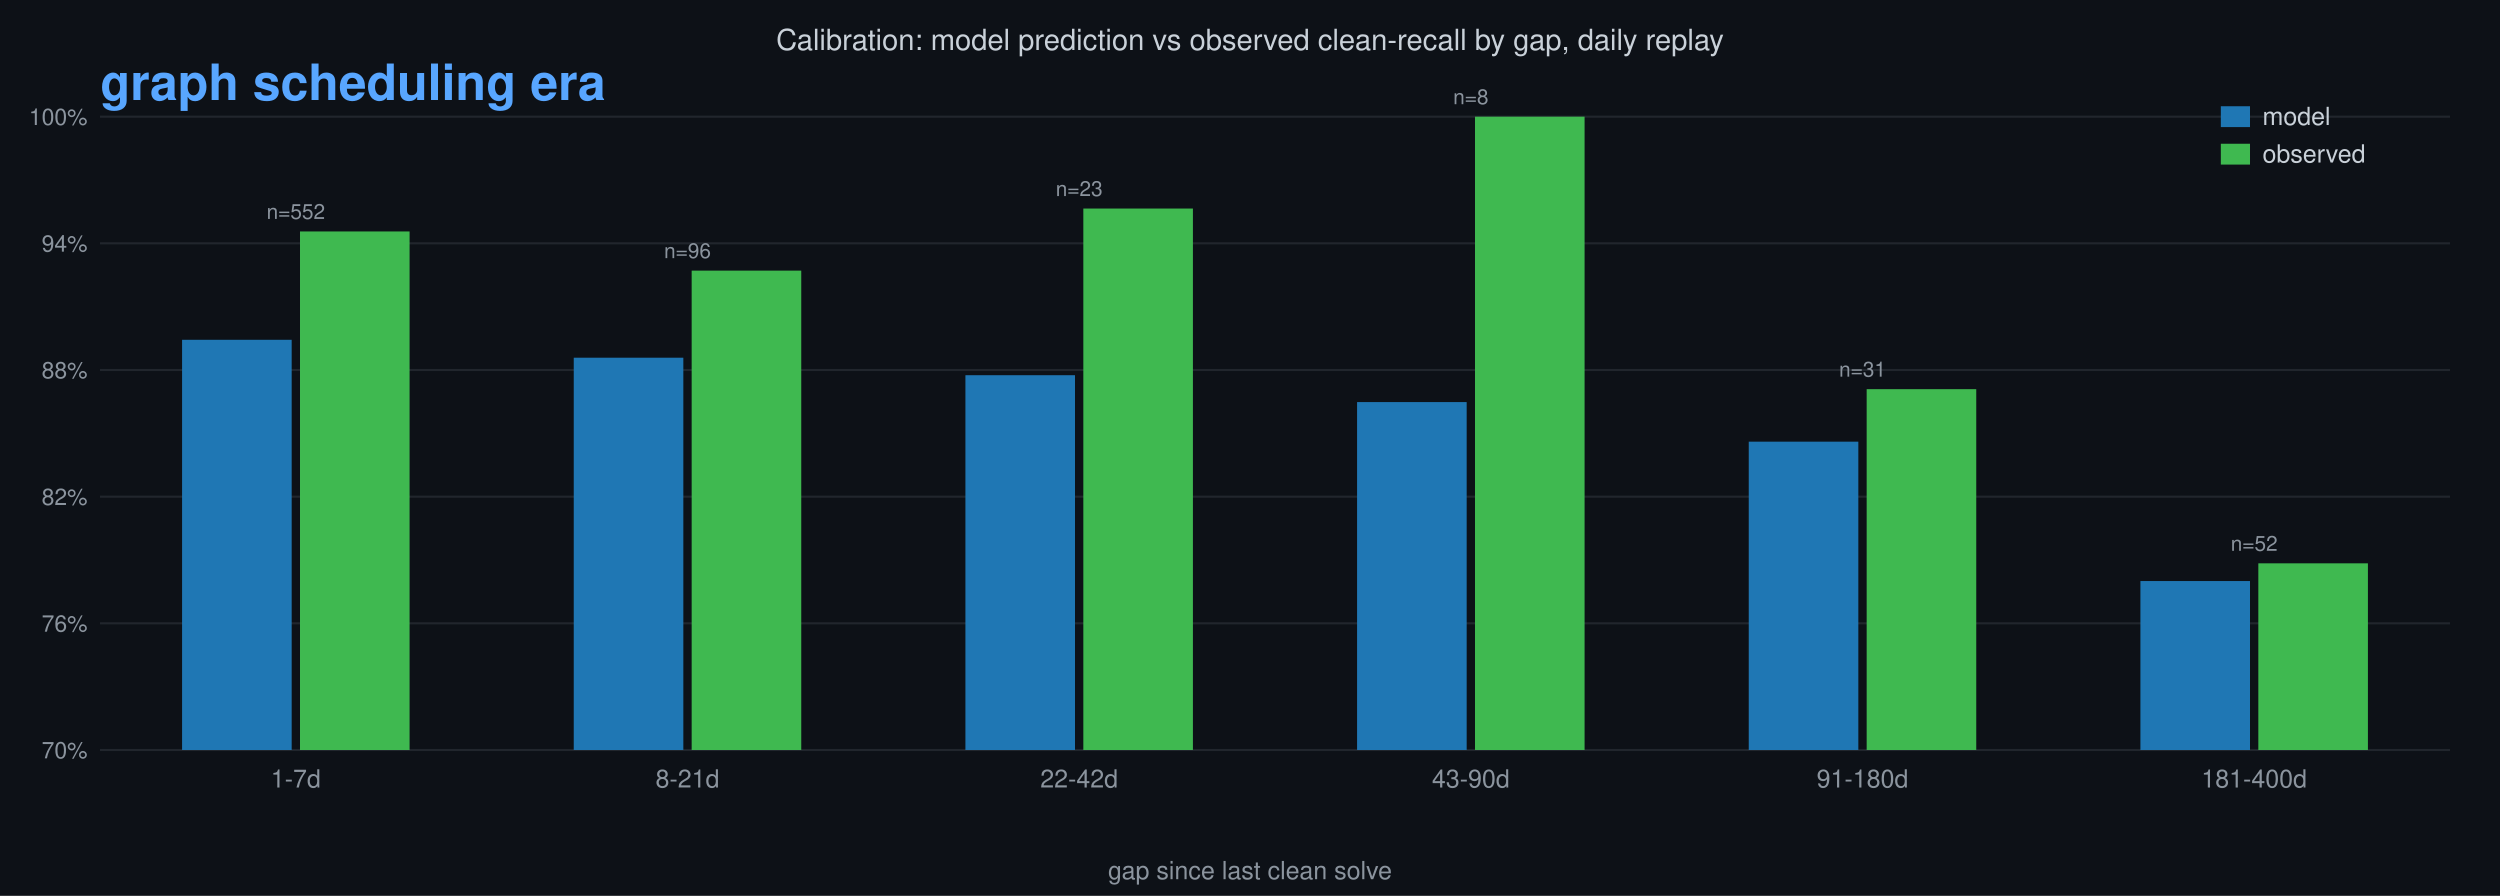
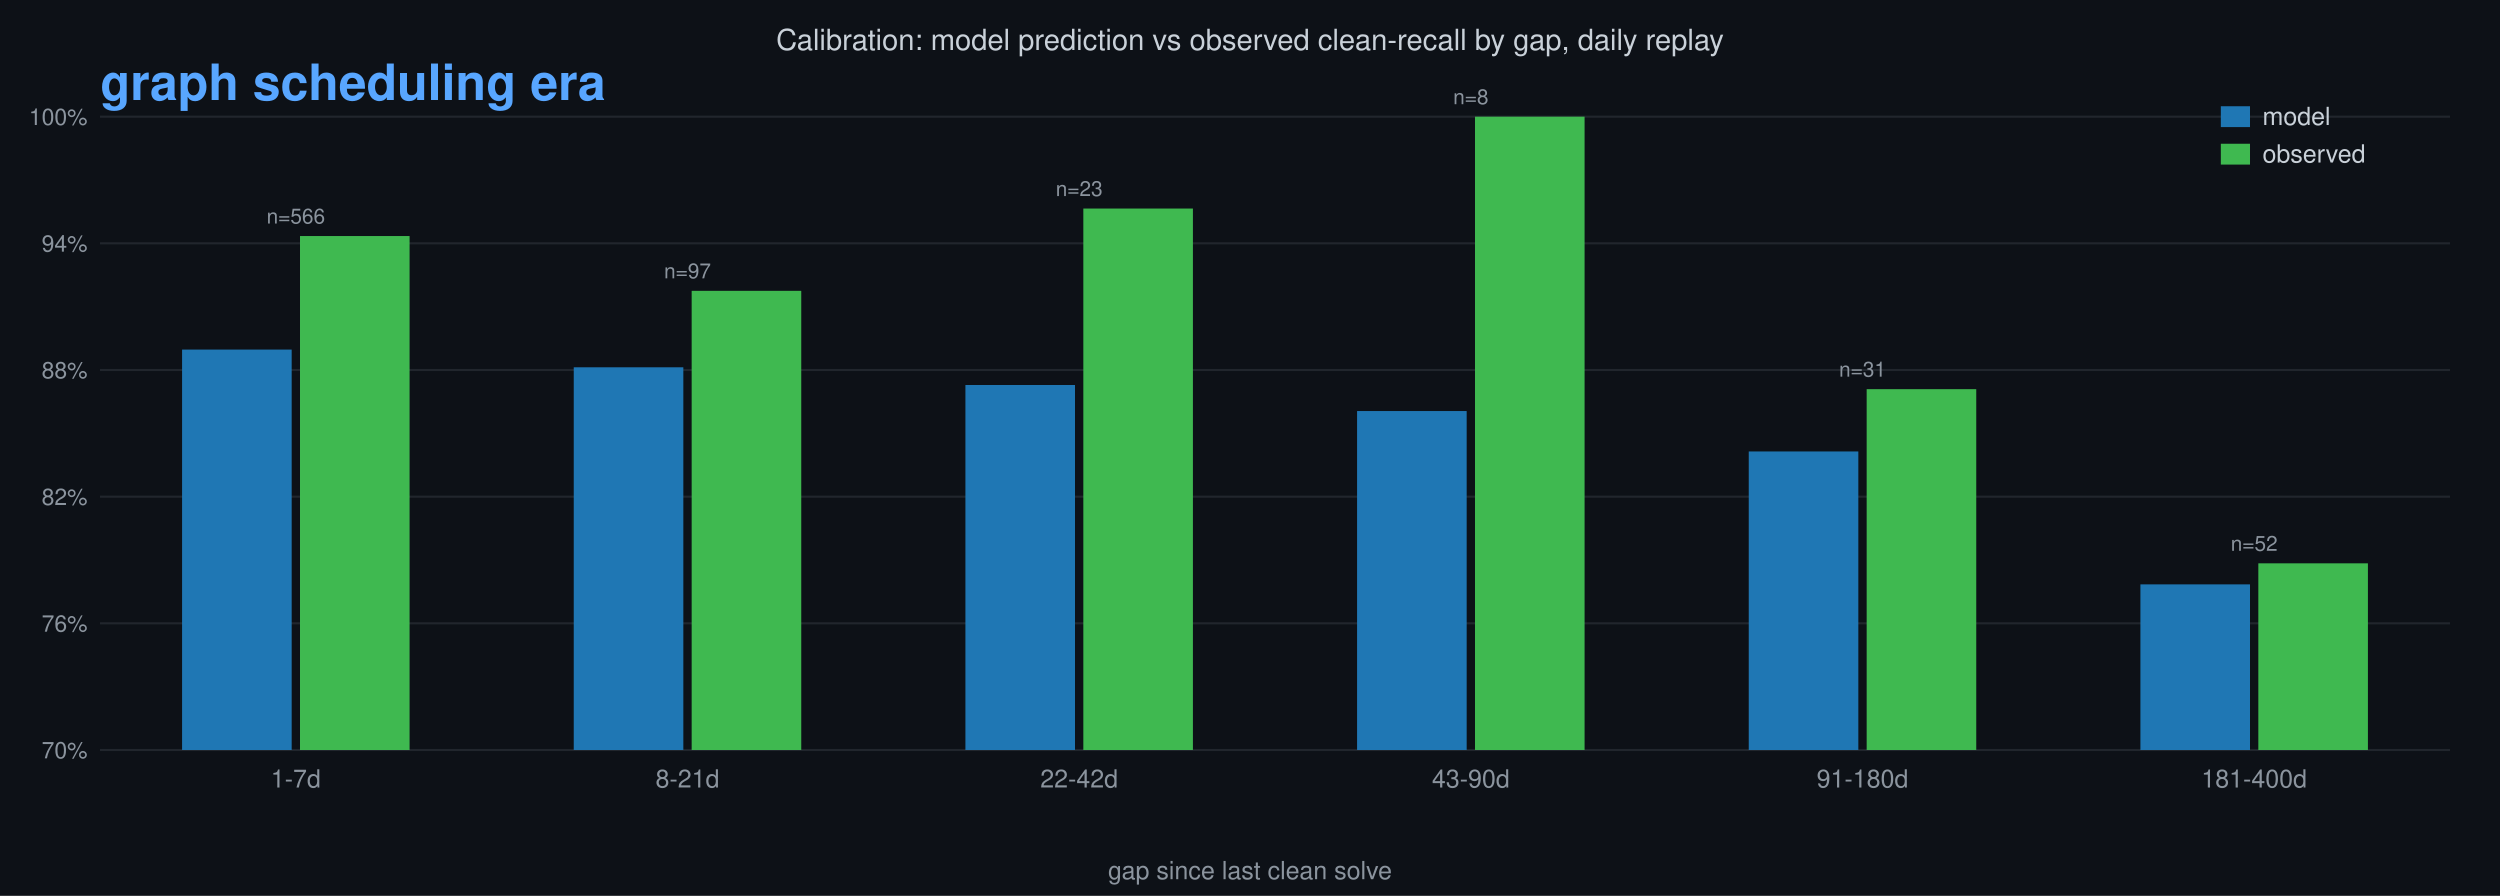
<svg xmlns="http://www.w3.org/2000/svg" viewBox="0 0 1200 430" font-family="Helvetica,sans-serif">
  <rect width="1200" height="430" fill="#0d1117" />
  <text x="600" y="24" text-anchor="middle" font-size="14" fill="#c9d1d9">Calibration: model prediction vs observed clean-recall by gap, daily replay</text>
-   <text x="48" y="48" text-anchor="start" font-size="24" font-weight="bold" fill="#8b949e" opacity="0">pre graph scheduling era<animate attributeName="opacity" calcMode="discrete" values="1;0" keyTimes="0;0.723" dur="10.0s" repeatCount="indefinite" />
+   <text x="48" y="48" text-anchor="start" font-size="24" font-weight="bold" fill="#8b949e" opacity="0">pre graph scheduling era<animate attributeName="opacity" calcMode="discrete" values="1;0" keyTimes="0;0.717" dur="10.0s" repeatCount="indefinite" />
  </text>
-   <text x="48" y="48" text-anchor="start" font-size="24" font-weight="bold" fill="#58a6ff" opacity="1">graph scheduling era<animate attributeName="opacity" calcMode="discrete" values="0;1" keyTimes="0;0.723" dur="10.0s" repeatCount="indefinite" />
+   <text x="48" y="48" text-anchor="start" font-size="24" font-weight="bold" fill="#58a6ff" opacity="1">graph scheduling era<animate attributeName="opacity" calcMode="discrete" values="0;1" keyTimes="0;0.717" dur="10.0s" repeatCount="indefinite" />
  </text>
  <line x1="48" y1="360.0" x2="1176" y2="360.0" stroke="#21262d" stroke-width="1" />
  <text x="42" y="364.0" text-anchor="end" font-size="11" fill="#8b949e">70%</text>
  <line x1="48" y1="299.2" x2="1176" y2="299.2" stroke="#21262d" stroke-width="1" />
  <text x="42" y="303.2" text-anchor="end" font-size="11" fill="#8b949e">76%</text>
  <line x1="48" y1="238.4" x2="1176" y2="238.4" stroke="#21262d" stroke-width="1" />
  <text x="42" y="242.4" text-anchor="end" font-size="11" fill="#8b949e">82%</text>
  <line x1="48" y1="177.6" x2="1176" y2="177.6" stroke="#21262d" stroke-width="1" />
  <text x="42" y="181.6" text-anchor="end" font-size="11" fill="#8b949e">88%</text>
  <line x1="48" y1="116.8" x2="1176" y2="116.8" stroke="#21262d" stroke-width="1" />
  <text x="42" y="120.8" text-anchor="end" font-size="11" fill="#8b949e">94%</text>
  <line x1="48" y1="56.0" x2="1176" y2="56.0" stroke="#21262d" stroke-width="1" />
  <text x="42" y="60.0" text-anchor="end" font-size="11" fill="#8b949e">100%</text>
-   <rect x="87.4" y="163.1" width="52.6" height="196.9" fill="#1f77b4">
-     <animate attributeName="y" calcMode="discrete" values="360.0;162.8;163.4;163.1;163.3;163.4;163.8;163.7;163.8;163.7;163.6;163.5;163.4;163.3;163.4;163.3;163.4;163.3;163.2;163.1" keyTimes="0;0.005;0.009;0.021;0.032;0.036;0.059;0.066;0.077;0.081;0.11;0.166;0.233;0.36;0.405;0.414;0.424;0.436;0.518;0.732" dur="10.0s" repeatCount="indefinite" />
-     <animate attributeName="height" calcMode="discrete" values="0.0;197.2;196.6;196.9;196.7;196.6;196.2;196.3;196.2;196.3;196.4;196.5;196.6;196.7;196.6;196.7;196.6;196.7;196.8;196.9" keyTimes="0;0.005;0.009;0.021;0.032;0.036;0.059;0.066;0.077;0.081;0.11;0.166;0.233;0.36;0.405;0.414;0.424;0.436;0.518;0.732" dur="10.0s" repeatCount="indefinite" />
+   <rect x="87.4" y="167.8" width="52.6" height="192.2" fill="#1f77b4">
+     <animate attributeName="y" calcMode="discrete" values="360.0;167.5;168.0;167.7;167.9;168.0;168.1;168.5;168.4;168.3;168.4;168.3;168.2;168.1;168.0;168.1;168.0;167.9;167.8" keyTimes="0;0.005;0.008;0.021;0.032;0.035;0.043;0.058;0.065;0.069;0.077;0.099;0.15;0.192;0.296;0.325;0.336;0.486;0.587" dur="10.0s" repeatCount="indefinite" />
+     <animate attributeName="height" calcMode="discrete" values="0.0;192.5;192.0;192.3;192.1;192.0;191.9;191.5;191.6;191.7;191.6;191.7;191.8;191.9;192.0;191.9;192.0;192.1;192.2" keyTimes="0;0.005;0.008;0.021;0.032;0.035;0.043;0.058;0.065;0.069;0.077;0.099;0.15;0.192;0.296;0.325;0.336;0.486;0.587" dur="10.0s" repeatCount="indefinite" />
  </rect>
-   <rect x="144.0" y="111.1" width="52.6" height="248.9" fill="#3fb950">
-     <animate attributeName="y" calcMode="discrete" values="360.0;56.0;69.7;67.8;67.0;66.4;66.0;65.0;64.1;63.7;63.2;76.4;75.9;81.3;80.0;78.8;78.1;77.6;77.0;75.9;75.1;87.5;85.9;84.7;83.9;82.8;81.8;81.4;80.9;83.4;82.9;82.6;82.1;84.9;84.1;83.6;82.7;82.4;81.8;84.1;83.5;83.0;82.7;82.6;82.5;82.4;82.3;82.1;82.0;81.9;81.7;81.6;86.4;86.0;85.8;85.5;85.2;87.4;91.7;95.9;95.4;95.3;99.6;101.3;100.4;101.9;100.9;102.4;102.2;101.5;108.1;107.2;106.6;107.8;109.0;111.6;111.1" keyTimes="0;0.005;0.11;0.138;0.151;0.166;0.181;0.194;0.233;0.251;0.266;0.29;0.298;0.312;0.327;0.339;0.351;0.36;0.369;0.377;0.386;0.395;0.405;0.414;0.424;0.436;0.448;0.458;0.468;0.477;0.49;0.498;0.507;0.518;0.527;0.545;0.559;0.568;0.576;0.582;0.592;0.6;0.608;0.651;0.655;0.673;0.678;0.707;0.732;0.737;0.751;0.758;0.765;0.774;0.781;0.787;0.795;0.804;0.809;0.817;0.822;0.826;0.828;0.836;0.842;0.845;0.855;0.864;0.873;0.879;0.882;0.891;0.897;0.901;0.912;0.918;0.92" dur="10.0s" repeatCount="indefinite" />
-     <animate attributeName="height" calcMode="discrete" values="0.0;304.0;290.3;292.2;293.0;293.6;294.0;295.0;295.9;296.3;296.8;283.6;284.1;278.7;280.0;281.2;281.9;282.4;283.0;284.1;284.9;272.5;274.1;275.3;276.1;277.2;278.2;278.6;279.1;276.6;277.1;277.4;277.9;275.1;275.9;276.4;277.3;277.6;278.2;275.9;276.5;277.0;277.3;277.4;277.5;277.6;277.7;277.9;278.0;278.1;278.3;278.4;273.6;274.0;274.2;274.5;274.8;272.6;268.3;264.1;264.6;264.7;260.4;258.7;259.6;258.1;259.1;257.6;257.8;258.5;251.9;252.8;253.4;252.2;251.0;248.4;248.9" keyTimes="0;0.005;0.11;0.138;0.151;0.166;0.181;0.194;0.233;0.251;0.266;0.29;0.298;0.312;0.327;0.339;0.351;0.36;0.369;0.377;0.386;0.395;0.405;0.414;0.424;0.436;0.448;0.458;0.468;0.477;0.49;0.498;0.507;0.518;0.527;0.545;0.559;0.568;0.576;0.582;0.592;0.6;0.608;0.651;0.655;0.673;0.678;0.707;0.732;0.737;0.751;0.758;0.765;0.774;0.781;0.787;0.795;0.804;0.809;0.817;0.822;0.826;0.828;0.836;0.842;0.845;0.855;0.864;0.873;0.879;0.882;0.891;0.897;0.901;0.912;0.918;0.92" dur="10.0s" repeatCount="indefinite" />
+   <rect x="144.0" y="113.3" width="52.6" height="246.7" fill="#3fb950">
+     <animate attributeName="y" calcMode="discrete" values="360.0;56.0;69.7;67.8;67.0;66.4;66.0;65.0;64.1;63.7;63.2;76.4;75.9;81.3;80.0;78.8;78.1;77.6;77.0;75.9;75.1;87.5;85.9;84.7;83.9;82.8;81.8;81.4;80.9;83.4;82.9;82.6;82.1;84.9;84.1;83.6;82.7;82.4;81.8;84.1;83.5;83.0;82.7;82.6;82.5;82.4;82.3;82.1;82.0;81.9;81.7;81.6;86.4;86.0;85.8;85.5;85.2;87.4;91.7;95.9;95.4;95.3;99.6;101.3;100.4;101.9;100.9;102.4;102.2;101.5;108.1;107.2;106.6;107.8;109.0;111.6;113.3" keyTimes="0;0.005;0.109;0.137;0.15;0.164;0.18;0.192;0.231;0.249;0.264;0.288;0.296;0.309;0.325;0.336;0.348;0.357;0.366;0.374;0.383;0.392;0.402;0.411;0.421;0.432;0.444;0.454;0.465;0.473;0.486;0.493;0.502;0.514;0.523;0.54;0.555;0.564;0.572;0.577;0.587;0.595;0.603;0.646;0.649;0.668;0.672;0.701;0.726;0.73;0.745;0.752;0.759;0.768;0.774;0.78;0.788;0.797;0.803;0.81;0.815;0.819;0.821;0.829;0.835;0.838;0.848;0.857;0.866;0.872;0.874;0.883;0.89;0.894;0.905;0.911;0.912" dur="10.0s" repeatCount="indefinite" />
+     <animate attributeName="height" calcMode="discrete" values="0.0;304.0;290.3;292.2;293.0;293.6;294.0;295.0;295.9;296.3;296.8;283.6;284.1;278.7;280.0;281.2;281.9;282.4;283.0;284.1;284.9;272.5;274.1;275.3;276.1;277.2;278.2;278.6;279.1;276.6;277.1;277.4;277.9;275.1;275.9;276.4;277.3;277.6;278.2;275.9;276.5;277.0;277.3;277.4;277.5;277.6;277.7;277.9;278.0;278.1;278.3;278.4;273.6;274.0;274.2;274.5;274.8;272.6;268.3;264.1;264.6;264.7;260.4;258.7;259.6;258.1;259.1;257.6;257.8;258.5;251.9;252.8;253.4;252.2;251.0;248.4;246.7" keyTimes="0;0.005;0.109;0.137;0.15;0.164;0.18;0.192;0.231;0.249;0.264;0.288;0.296;0.309;0.325;0.336;0.348;0.357;0.366;0.374;0.383;0.392;0.402;0.411;0.421;0.432;0.444;0.454;0.465;0.473;0.486;0.493;0.502;0.514;0.523;0.54;0.555;0.564;0.572;0.577;0.587;0.595;0.603;0.646;0.649;0.668;0.672;0.701;0.726;0.73;0.745;0.752;0.759;0.768;0.774;0.78;0.788;0.797;0.803;0.81;0.815;0.819;0.821;0.829;0.835;0.838;0.848;0.857;0.866;0.872;0.874;0.883;0.89;0.894;0.905;0.911;0.912" dur="10.0s" repeatCount="indefinite" />
  </rect>
  <text x="142.0" y="378" text-anchor="middle" font-size="12" fill="#8b949e">1-7d</text>
-   <text x="142.0" y="105.1" text-anchor="middle" font-size="10" fill="#8b949e" opacity="1">n=552<animate attributeName="opacity" calcMode="discrete" values="0;1" keyTimes="0;0.92" dur="10.0s" repeatCount="indefinite" />
+   <text x="142.0" y="107.3" text-anchor="middle" font-size="10" fill="#8b949e" opacity="1">n=566<animate attributeName="opacity" calcMode="discrete" values="0;1" keyTimes="0;0.912" dur="10.0s" repeatCount="indefinite" />
  </text>
-   <rect x="275.4" y="171.7" width="52.6" height="188.3" fill="#1f77b4">
-     <animate attributeName="y" calcMode="discrete" values="360.0;168.6;171.1;169.9;171.1;171.8;172.7;172.6;174.1;174.6;175.0;174.5;174.9;175.6;174.9;174.5;174.4;174.1;173.8;173.4;173.8;173.6;173.5;173.4;173.3;173.2;173.0;172.6;172.4;172.2;172.0;171.9;171.7;171.6;171.3;171.4;171.5;171.6;171.8;171.7" keyTimes="0;0.054;0.066;0.069;0.081;0.1;0.11;0.138;0.166;0.194;0.251;0.266;0.298;0.312;0.327;0.339;0.351;0.36;0.369;0.377;0.386;0.405;0.414;0.424;0.436;0.477;0.498;0.545;0.582;0.6;0.612;0.795;0.809;0.828;0.845;0.855;0.864;0.882;0.912;0.918" dur="10.0s" repeatCount="indefinite" />
-     <animate attributeName="height" calcMode="discrete" values="0.0;191.4;188.9;190.1;188.9;188.2;187.3;187.4;185.9;185.4;185.0;185.5;185.1;184.4;185.1;185.5;185.6;185.9;186.2;186.6;186.2;186.4;186.5;186.6;186.7;186.8;187.0;187.4;187.6;187.8;188.0;188.1;188.3;188.4;188.7;188.6;188.5;188.4;188.2;188.3" keyTimes="0;0.054;0.066;0.069;0.081;0.1;0.11;0.138;0.166;0.194;0.251;0.266;0.298;0.312;0.327;0.339;0.351;0.36;0.369;0.377;0.386;0.405;0.414;0.424;0.436;0.477;0.498;0.545;0.582;0.6;0.612;0.795;0.809;0.828;0.845;0.855;0.864;0.882;0.912;0.918" dur="10.0s" repeatCount="indefinite" />
+   <rect x="275.4" y="176.3" width="52.6" height="183.7" fill="#1f77b4">
+     <animate attributeName="y" calcMode="discrete" values="360.0;173.2;175.7;174.5;175.7;176.3;177.2;177.1;178.5;179.1;179.4;178.9;179.0;179.3;180.0;179.3;179.0;178.8;178.5;178.2;177.9;178.3;178.1;178.0;177.9;177.8;177.7;177.6;177.1;176.9;176.8;176.6;176.4;176.3;176.2;176.1;176.0;176.1;176.2;176.3;176.2;176.3;176.5;176.4;176.3" keyTimes="0;0.054;0.065;0.069;0.08;0.099;0.109;0.137;0.164;0.192;0.249;0.264;0.274;0.296;0.309;0.325;0.336;0.348;0.357;0.366;0.374;0.383;0.402;0.411;0.421;0.432;0.473;0.493;0.54;0.577;0.595;0.607;0.788;0.803;0.821;0.829;0.838;0.848;0.874;0.883;0.89;0.894;0.905;0.911;0.912" dur="10.0s" repeatCount="indefinite" />
+     <animate attributeName="height" calcMode="discrete" values="0.0;186.8;184.3;185.5;184.3;183.7;182.8;182.9;181.5;180.9;180.6;181.1;181.0;180.7;180.0;180.7;181.0;181.2;181.5;181.8;182.1;181.7;181.9;182.0;182.1;182.2;182.3;182.4;182.9;183.1;183.2;183.4;183.6;183.7;183.8;183.9;184.0;183.9;183.8;183.7;183.8;183.7;183.5;183.6;183.7" keyTimes="0;0.054;0.065;0.069;0.08;0.099;0.109;0.137;0.164;0.192;0.249;0.264;0.274;0.296;0.309;0.325;0.336;0.348;0.357;0.366;0.374;0.383;0.402;0.411;0.421;0.432;0.473;0.493;0.54;0.577;0.595;0.607;0.788;0.803;0.821;0.829;0.838;0.848;0.874;0.883;0.89;0.894;0.905;0.911;0.912" dur="10.0s" repeatCount="indefinite" />
  </rect>
-   <rect x="332.0" y="129.9" width="52.6" height="230.1" fill="#3fb950">
-     <animate attributeName="y" calcMode="discrete" values="360.0;56.0;109.3;102.1;96.5;95.0;93.5;92.2;90.9;88.7;83.4;82.7;81.3;104.3;123.6;122.1;120.7;119.3;114.5;112.3;111.3;109.3;108.4;107.5;105.0;103.5;118.4;127.4;151.9;149.3;145.8;144.7;143.6;140.4;134.8;129.9" keyTimes="0;0.054;0.298;0.312;0.327;0.339;0.351;0.36;0.369;0.377;0.386;0.395;0.405;0.414;0.424;0.436;0.477;0.498;0.545;0.582;0.6;0.612;0.795;0.809;0.828;0.836;0.842;0.845;0.855;0.864;0.882;0.891;0.897;0.901;0.912;0.918" dur="10.0s" repeatCount="indefinite" />
-     <animate attributeName="height" calcMode="discrete" values="0.0;304.0;250.7;257.9;263.5;265.0;266.5;267.8;269.1;271.3;276.6;277.3;278.7;255.7;236.4;237.9;239.3;240.7;245.5;247.7;248.7;250.7;251.6;252.5;255.0;256.5;241.6;232.6;208.1;210.7;214.2;215.3;216.4;219.6;225.2;230.1" keyTimes="0;0.054;0.298;0.312;0.327;0.339;0.351;0.36;0.369;0.377;0.386;0.395;0.405;0.414;0.424;0.436;0.477;0.498;0.545;0.582;0.6;0.612;0.795;0.809;0.828;0.836;0.842;0.845;0.855;0.864;0.882;0.891;0.897;0.901;0.912;0.918" dur="10.0s" repeatCount="indefinite" />
+   <rect x="332.0" y="139.6" width="52.6" height="220.4" fill="#3fb950">
+     <animate attributeName="y" calcMode="discrete" values="360.0;56.0;109.3;102.1;96.5;95.0;93.5;92.2;90.9;88.7;83.4;82.7;81.3;104.3;123.6;122.1;120.7;119.3;114.5;112.3;111.3;109.3;108.4;107.5;105.0;103.5;118.4;127.4;151.9;149.3;145.8;144.7;143.6;140.4;134.8;129.9;139.6" keyTimes="0;0.054;0.296;0.309;0.325;0.336;0.348;0.357;0.366;0.374;0.383;0.392;0.402;0.411;0.421;0.432;0.473;0.493;0.54;0.577;0.595;0.607;0.788;0.803;0.821;0.829;0.835;0.838;0.848;0.857;0.874;0.883;0.89;0.894;0.905;0.911;0.912" dur="10.0s" repeatCount="indefinite" />
+     <animate attributeName="height" calcMode="discrete" values="0.0;304.0;250.7;257.9;263.5;265.0;266.5;267.8;269.1;271.3;276.6;277.3;278.7;255.7;236.4;237.9;239.3;240.7;245.5;247.7;248.7;250.7;251.6;252.5;255.0;256.5;241.6;232.6;208.1;210.7;214.2;215.3;216.4;219.6;225.2;230.1;220.4" keyTimes="0;0.054;0.296;0.309;0.325;0.336;0.348;0.357;0.366;0.374;0.383;0.392;0.402;0.411;0.421;0.432;0.473;0.493;0.54;0.577;0.595;0.607;0.788;0.803;0.821;0.829;0.835;0.838;0.848;0.857;0.874;0.883;0.89;0.894;0.905;0.911;0.912" dur="10.0s" repeatCount="indefinite" />
  </rect>
  <text x="330.0" y="378" text-anchor="middle" font-size="12" fill="#8b949e">8-21d</text>
-   <text x="330.0" y="123.9" text-anchor="middle" font-size="10" fill="#8b949e" opacity="1">n=96<animate attributeName="opacity" calcMode="discrete" values="0;1" keyTimes="0;0.92" dur="10.0s" repeatCount="indefinite" />
+   <text x="330.0" y="133.6" text-anchor="middle" font-size="10" fill="#8b949e" opacity="1">n=97<animate attributeName="opacity" calcMode="discrete" values="0;1" keyTimes="0;0.912" dur="10.0s" repeatCount="indefinite" />
  </text>
-   <rect x="463.4" y="180.1" width="52.6" height="179.9" fill="#1f77b4">
-     <animate attributeName="y" calcMode="discrete" values="360.0;188.1;184.0;185.5;189.9;190.2;187.6;186.0;182.6;179.7;179.5;180.4;180.6;180.1" keyTimes="0;0.312;0.351;0.468;0.518;0.527;0.615;0.67;0.673;0.723;0.737;0.774;0.882;0.891" dur="10.0s" repeatCount="indefinite" />
-     <animate attributeName="height" calcMode="discrete" values="0.0;171.9;176.0;174.5;170.1;169.8;172.4;174.0;177.4;180.3;180.5;179.6;179.4;179.9" keyTimes="0;0.312;0.351;0.468;0.518;0.527;0.615;0.67;0.673;0.723;0.737;0.774;0.882;0.891" dur="10.0s" repeatCount="indefinite" />
+   <rect x="463.4" y="184.8" width="52.6" height="175.2" fill="#1f77b4">
+     <animate attributeName="y" calcMode="discrete" values="360.0;192.2;188.3;189.7;194.0;194.2;191.7;190.2;187.0;184.2;184.1;185.1;185.3;184.8" keyTimes="0;0.309;0.348;0.465;0.514;0.523;0.61;0.664;0.668;0.717;0.73;0.768;0.874;0.883" dur="10.0s" repeatCount="indefinite" />
+     <animate attributeName="height" calcMode="discrete" values="0.0;167.8;171.7;170.3;166.0;165.8;168.3;169.8;173.0;175.8;175.9;174.9;174.7;175.2" keyTimes="0;0.309;0.348;0.465;0.514;0.523;0.61;0.664;0.668;0.717;0.73;0.768;0.874;0.883" dur="10.0s" repeatCount="indefinite" />
  </rect>
  <rect x="520.0" y="100.1" width="52.6" height="259.9" fill="#3fb950">
-     <animate attributeName="y" calcMode="discrete" values="360.0;56.0;224.9;182.7;168.6;157.3;133.9;115.6;112.3;104.3;102.1;100.1" keyTimes="0;0.312;0.518;0.527;0.615;0.67;0.673;0.723;0.737;0.774;0.882;0.891" dur="10.0s" repeatCount="indefinite" />
-     <animate attributeName="height" calcMode="discrete" values="0.0;304.0;135.1;177.3;191.4;202.7;226.1;244.4;247.7;255.7;257.9;259.9" keyTimes="0;0.312;0.518;0.527;0.615;0.67;0.673;0.723;0.737;0.774;0.882;0.891" dur="10.0s" repeatCount="indefinite" />
+     <animate attributeName="y" calcMode="discrete" values="360.0;56.0;224.9;182.7;168.6;157.3;133.9;115.6;112.3;104.3;102.1;100.1" keyTimes="0;0.309;0.514;0.523;0.61;0.664;0.668;0.717;0.73;0.768;0.874;0.883" dur="10.0s" repeatCount="indefinite" />
+     <animate attributeName="height" calcMode="discrete" values="0.0;304.0;135.1;177.3;191.4;202.7;226.1;244.4;247.7;255.7;257.9;259.9" keyTimes="0;0.309;0.514;0.523;0.61;0.664;0.668;0.717;0.73;0.768;0.874;0.883" dur="10.0s" repeatCount="indefinite" />
  </rect>
  <text x="518.0" y="378" text-anchor="middle" font-size="12" fill="#8b949e">22-42d</text>
-   <text x="518.0" y="94.1" text-anchor="middle" font-size="10" fill="#8b949e" opacity="1">n=23<animate attributeName="opacity" calcMode="discrete" values="0;1" keyTimes="0;0.92" dur="10.0s" repeatCount="indefinite" />
+   <text x="518.0" y="94.1" text-anchor="middle" font-size="10" fill="#8b949e" opacity="1">n=23<animate attributeName="opacity" calcMode="discrete" values="0;1" keyTimes="0;0.912" dur="10.0s" repeatCount="indefinite" />
  </text>
-   <rect x="651.4" y="193.0" width="52.6" height="167.0" fill="#1f77b4">
-     <animate attributeName="y" calcMode="discrete" values="360.0;202.3;202.7;206.2;193.6;195.0;193.0" keyTimes="0;0.518;0.527;0.6;0.699;0.845;0.873" dur="10.0s" repeatCount="indefinite" />
-     <animate attributeName="height" calcMode="discrete" values="0.0;157.7;157.3;153.8;166.4;165.0;167.0" keyTimes="0;0.518;0.527;0.6;0.699;0.845;0.873" dur="10.0s" repeatCount="indefinite" />
+   <rect x="651.4" y="197.3" width="52.6" height="162.7" fill="#1f77b4">
+     <animate attributeName="y" calcMode="discrete" values="360.0;205.9;206.3;209.4;198.0;199.2;197.3" keyTimes="0;0.514;0.523;0.595;0.694;0.838;0.866" dur="10.0s" repeatCount="indefinite" />
+     <animate attributeName="height" calcMode="discrete" values="0.0;154.1;153.7;150.6;162.0;160.8;162.7" keyTimes="0;0.514;0.523;0.595;0.694;0.838;0.866" dur="10.0s" repeatCount="indefinite" />
  </rect>
  <rect x="708.0" y="56.0" width="52.6" height="304.0" fill="#3fb950">
-     <animate attributeName="y" calcMode="discrete" values="360.0;56.0" keyTimes="0;0.518" dur="10.0s" repeatCount="indefinite" />
-     <animate attributeName="height" calcMode="discrete" values="0.0;304.0" keyTimes="0;0.518" dur="10.0s" repeatCount="indefinite" />
+     <animate attributeName="y" calcMode="discrete" values="360.0;56.0" keyTimes="0;0.514" dur="10.0s" repeatCount="indefinite" />
+     <animate attributeName="height" calcMode="discrete" values="0.0;304.0" keyTimes="0;0.514" dur="10.0s" repeatCount="indefinite" />
  </rect>
  <text x="706.0" y="378" text-anchor="middle" font-size="12" fill="#8b949e">43-90d</text>
-   <text x="706.0" y="50.0" text-anchor="middle" font-size="10" fill="#8b949e" opacity="1">n=8<animate attributeName="opacity" calcMode="discrete" values="0;1" keyTimes="0;0.92" dur="10.0s" repeatCount="indefinite" />
+   <text x="706.0" y="50.0" text-anchor="middle" font-size="10" fill="#8b949e" opacity="1">n=8<animate attributeName="opacity" calcMode="discrete" values="0;1" keyTimes="0;0.912" dur="10.0s" repeatCount="indefinite" />
  </text>
-   <rect x="839.4" y="212.0" width="52.6" height="148.0" fill="#1f77b4">
-     <animate attributeName="y" calcMode="discrete" values="360.0;206.7;201.9;205.5;211.1;211.3;216.5;214.0;211.0;210.2;210.1;208.9;208.6;208.5;208.9;209.0;210.4;211.4;212.8;212.0" keyTimes="0;0.645;0.651;0.655;0.656;0.661;0.667;0.671;0.699;0.707;0.723;0.737;0.751;0.758;0.765;0.781;0.795;0.817;0.822;0.826" dur="10.0s" repeatCount="indefinite" />
-     <animate attributeName="height" calcMode="discrete" values="0.0;153.3;158.1;154.5;148.9;148.7;143.5;146.0;149.0;149.8;149.9;151.1;151.4;151.5;151.1;151.0;149.6;148.6;147.2;148.0" keyTimes="0;0.645;0.651;0.655;0.656;0.661;0.667;0.671;0.699;0.707;0.723;0.737;0.751;0.758;0.765;0.781;0.795;0.817;0.822;0.826" dur="10.0s" repeatCount="indefinite" />
+   <rect x="839.4" y="216.7" width="52.6" height="143.3" fill="#1f77b4">
+     <animate attributeName="y" calcMode="discrete" values="360.0;211.9;207.4;210.8;216.1;216.4;221.0;218.7;215.8;215.1;214.9;213.8;213.5;213.4;213.8;213.9;215.3;216.1;217.4;216.7" keyTimes="0;0.64;0.646;0.649;0.65;0.655;0.662;0.666;0.694;0.701;0.717;0.73;0.745;0.752;0.759;0.774;0.788;0.81;0.815;0.819" dur="10.0s" repeatCount="indefinite" />
+     <animate attributeName="height" calcMode="discrete" values="0.0;148.1;152.6;149.2;143.9;143.6;139.0;141.3;144.2;144.9;145.1;146.2;146.5;146.6;146.2;146.1;144.7;143.9;142.6;143.3" keyTimes="0;0.64;0.646;0.649;0.65;0.655;0.662;0.666;0.694;0.701;0.717;0.73;0.745;0.752;0.759;0.774;0.788;0.81;0.815;0.819" dur="10.0s" repeatCount="indefinite" />
  </rect>
  <rect x="896.0" y="186.8" width="52.6" height="173.2" fill="#3fb950">
-     <animate attributeName="y" calcMode="discrete" values="360.0;56.0;133.9;123.6;168.6;162.7;157.3;152.5;148.1;144.1;137.1;133.9;128.4;160.8;191.1;186.8" keyTimes="0;0.645;0.667;0.671;0.699;0.707;0.723;0.737;0.751;0.758;0.765;0.781;0.795;0.817;0.822;0.826" dur="10.0s" repeatCount="indefinite" />
-     <animate attributeName="height" calcMode="discrete" values="0.0;304.0;226.1;236.4;191.4;197.3;202.7;207.5;211.9;215.9;222.9;226.1;231.6;199.2;168.9;173.2" keyTimes="0;0.645;0.667;0.671;0.699;0.707;0.723;0.737;0.751;0.758;0.765;0.781;0.795;0.817;0.822;0.826" dur="10.0s" repeatCount="indefinite" />
+     <animate attributeName="y" calcMode="discrete" values="360.0;56.0;133.9;123.6;168.6;162.7;157.3;152.5;148.1;144.1;137.1;133.9;128.4;160.8;191.1;186.8" keyTimes="0;0.64;0.662;0.666;0.694;0.701;0.717;0.73;0.745;0.752;0.759;0.774;0.788;0.81;0.815;0.819" dur="10.0s" repeatCount="indefinite" />
+     <animate attributeName="height" calcMode="discrete" values="0.0;304.0;226.1;236.4;191.4;197.3;202.7;207.5;211.9;215.9;222.9;226.1;231.6;199.2;168.9;173.2" keyTimes="0;0.64;0.662;0.666;0.694;0.701;0.717;0.73;0.745;0.752;0.759;0.774;0.788;0.81;0.815;0.819" dur="10.0s" repeatCount="indefinite" />
  </rect>
  <text x="894.0" y="378" text-anchor="middle" font-size="12" fill="#8b949e">91-180d</text>
-   <text x="894.0" y="180.8" text-anchor="middle" font-size="10" fill="#8b949e" opacity="1">n=31<animate attributeName="opacity" calcMode="discrete" values="0;1" keyTimes="0;0.92" dur="10.0s" repeatCount="indefinite" />
+   <text x="894.0" y="180.8" text-anchor="middle" font-size="10" fill="#8b949e" opacity="1">n=31<animate attributeName="opacity" calcMode="discrete" values="0;1" keyTimes="0;0.912" dur="10.0s" repeatCount="indefinite" />
  </text>
-   <rect x="1027.4" y="278.9" width="52.6" height="81.1" fill="#1f77b4">
-     <animate attributeName="y" calcMode="discrete" values="360.0;278.2;282.0;261.9;275.5;270.7;262.5;272.0;276.7;274.8;276.0;274.7;275.2;274.9;274.5;275.4;275.8;276.7;277.6;278.9" keyTimes="0;0.67;0.671;0.699;0.707;0.723;0.732;0.737;0.743;0.751;0.758;0.765;0.774;0.781;0.787;0.795;0.836;0.845;0.855;0.882" dur="10.0s" repeatCount="indefinite" />
-     <animate attributeName="height" calcMode="discrete" values="0.0;81.8;78.0;98.1;84.5;89.3;97.5;88.0;83.3;85.2;84.0;85.3;84.8;85.1;85.5;84.6;84.2;83.3;82.4;81.1" keyTimes="0;0.67;0.671;0.699;0.707;0.723;0.732;0.737;0.743;0.751;0.758;0.765;0.774;0.781;0.787;0.795;0.836;0.845;0.855;0.882" dur="10.0s" repeatCount="indefinite" />
+   <rect x="1027.4" y="280.5" width="52.6" height="79.5" fill="#1f77b4">
+     <animate attributeName="y" calcMode="discrete" values="360.0;278.7;282.2;264.1;276.9;272.6;265.2;273.8;278.1;276.5;277.6;276.5;277.1;276.8;276.3;277.2;277.5;278.4;279.4;280.5" keyTimes="0;0.664;0.666;0.694;0.701;0.717;0.726;0.73;0.737;0.745;0.752;0.759;0.768;0.774;0.78;0.788;0.829;0.838;0.848;0.874" dur="10.0s" repeatCount="indefinite" />
+     <animate attributeName="height" calcMode="discrete" values="0.0;81.3;77.8;95.9;83.1;87.4;94.8;86.2;81.9;83.5;82.4;83.5;82.9;83.2;83.7;82.8;82.5;81.6;80.6;79.5" keyTimes="0;0.664;0.666;0.694;0.701;0.717;0.726;0.73;0.737;0.745;0.752;0.759;0.768;0.774;0.78;0.788;0.829;0.838;0.848;0.874" dur="10.0s" repeatCount="indefinite" />
  </rect>
  <rect x="1084.0" y="270.4" width="52.6" height="89.6" fill="#3fb950">
-     <animate attributeName="y" calcMode="discrete" values="360.0;56.0;258.7;273.1;224.9;249.0;218.1;195.8;214.3;200.8;217.2;228.5;246.0;262.8;278.9;274.6;270.4" keyTimes="0;0.67;0.707;0.723;0.732;0.737;0.743;0.751;0.758;0.765;0.781;0.787;0.795;0.836;0.845;0.855;0.882" dur="10.0s" repeatCount="indefinite" />
-     <animate attributeName="height" calcMode="discrete" values="0.0;304.0;101.3;86.9;135.1;111.0;141.9;164.2;145.7;159.2;142.8;131.5;114.0;97.2;81.1;85.4;89.6" keyTimes="0;0.67;0.707;0.723;0.732;0.737;0.743;0.751;0.758;0.765;0.781;0.787;0.795;0.836;0.845;0.855;0.882" dur="10.0s" repeatCount="indefinite" />
+     <animate attributeName="y" calcMode="discrete" values="360.0;56.0;258.7;273.1;224.9;249.0;218.1;195.8;214.3;200.8;217.2;228.5;246.0;262.8;278.9;274.6;270.4" keyTimes="0;0.664;0.701;0.717;0.726;0.73;0.737;0.745;0.752;0.759;0.774;0.78;0.788;0.829;0.838;0.848;0.874" dur="10.0s" repeatCount="indefinite" />
+     <animate attributeName="height" calcMode="discrete" values="0.0;304.0;101.3;86.9;135.1;111.0;141.9;164.2;145.7;159.2;142.8;131.5;114.0;97.2;81.1;85.4;89.6" keyTimes="0;0.664;0.701;0.717;0.726;0.73;0.737;0.745;0.752;0.759;0.774;0.78;0.788;0.829;0.838;0.848;0.874" dur="10.0s" repeatCount="indefinite" />
  </rect>
  <text x="1082.0" y="378" text-anchor="middle" font-size="12" fill="#8b949e">181-400d</text>
-   <text x="1082.0" y="264.4" text-anchor="middle" font-size="10" fill="#8b949e" opacity="1">n=52<animate attributeName="opacity" calcMode="discrete" values="0;1" keyTimes="0;0.92" dur="10.0s" repeatCount="indefinite" />
+   <text x="1082.0" y="264.4" text-anchor="middle" font-size="10" fill="#8b949e" opacity="1">n=52<animate attributeName="opacity" calcMode="discrete" values="0;1" keyTimes="0;0.912" dur="10.0s" repeatCount="indefinite" />
  </text>
  <rect x="1066" y="51" width="14" height="10" fill="#1f77b4" />
  <text x="1086" y="60" font-size="12" fill="#c9d1d9">model</text>
  <rect x="1066" y="69" width="14" height="10" fill="#3fb950" />
  <text x="1086" y="78" font-size="12" fill="#c9d1d9">observed</text>
  <text x="600" y="422" text-anchor="middle" font-size="12" fill="#8b949e">gap since last clean solve</text>
-   <text x="1176" y="24" fill="#c9d1d9" font-size="14" text-anchor="end" opacity="0">sep '25<animate attributeName="opacity" calcMode="discrete" values="1;0" keyTimes="0;0.11" dur="10.0s" repeatCount="indefinite" />
+   <text x="1176" y="24" fill="#c9d1d9" font-size="14" text-anchor="end" opacity="0">sep '25<animate attributeName="opacity" calcMode="discrete" values="1;0" keyTimes="0;0.109" dur="10.0s" repeatCount="indefinite" />
  </text>
-   <text x="1176" y="24" fill="#c9d1d9" font-size="14" text-anchor="end" opacity="0">oct '25<animate attributeName="opacity" calcMode="discrete" values="0;1;0" keyTimes="0;0.11;0.49" dur="10.0s" repeatCount="indefinite" />
+   <text x="1176" y="24" fill="#c9d1d9" font-size="14" text-anchor="end" opacity="0">oct '25<animate attributeName="opacity" calcMode="discrete" values="0;1;0" keyTimes="0;0.109;0.486" dur="10.0s" repeatCount="indefinite" />
  </text>
-   <text x="1176" y="24" fill="#c9d1d9" font-size="14" text-anchor="end" opacity="0">nov '25<animate attributeName="opacity" calcMode="discrete" values="0;1;0" keyTimes="0;0.49;0.614" dur="10.0s" repeatCount="indefinite" />
+   <text x="1176" y="24" fill="#c9d1d9" font-size="14" text-anchor="end" opacity="0">nov '25<animate attributeName="opacity" calcMode="discrete" values="0;1;0" keyTimes="0;0.486;0.609" dur="10.0s" repeatCount="indefinite" />
  </text>
-   <text x="1176" y="24" fill="#c9d1d9" font-size="14" text-anchor="end" opacity="0">dec '25<animate attributeName="opacity" calcMode="discrete" values="0;1;0" keyTimes="0;0.614;0.624" dur="10.0s" repeatCount="indefinite" />
+   <text x="1176" y="24" fill="#c9d1d9" font-size="14" text-anchor="end" opacity="0">dec '25<animate attributeName="opacity" calcMode="discrete" values="0;1;0" keyTimes="0;0.609;0.619" dur="10.0s" repeatCount="indefinite" />
  </text>
-   <text x="1176" y="24" fill="#c9d1d9" font-size="14" text-anchor="end" opacity="0">jan '26<animate attributeName="opacity" calcMode="discrete" values="0;1;0" keyTimes="0;0.624;0.632" dur="10.0s" repeatCount="indefinite" />
+   <text x="1176" y="24" fill="#c9d1d9" font-size="14" text-anchor="end" opacity="0">jan '26<animate attributeName="opacity" calcMode="discrete" values="0;1;0" keyTimes="0;0.619;0.627" dur="10.0s" repeatCount="indefinite" />
  </text>
-   <text x="1176" y="24" fill="#c9d1d9" font-size="14" text-anchor="end" opacity="0">feb '26<animate attributeName="opacity" calcMode="discrete" values="0;1;0" keyTimes="0;0.632;0.64" dur="10.0s" repeatCount="indefinite" />
+   <text x="1176" y="24" fill="#c9d1d9" font-size="14" text-anchor="end" opacity="0">feb '26<animate attributeName="opacity" calcMode="discrete" values="0;1;0" keyTimes="0;0.627;0.634" dur="10.0s" repeatCount="indefinite" />
  </text>
-   <text x="1176" y="24" fill="#c9d1d9" font-size="14" text-anchor="end" opacity="0">mar '26<animate attributeName="opacity" calcMode="discrete" values="0;1;0" keyTimes="0;0.64;0.664" dur="10.0s" repeatCount="indefinite" />
+   <text x="1176" y="24" fill="#c9d1d9" font-size="14" text-anchor="end" opacity="0">mar '26<animate attributeName="opacity" calcMode="discrete" values="0;1;0" keyTimes="0;0.634;0.658" dur="10.0s" repeatCount="indefinite" />
  </text>
-   <text x="1176" y="24" fill="#c9d1d9" font-size="14" text-anchor="end" opacity="0">apr '26<animate attributeName="opacity" calcMode="discrete" values="0;1;0" keyTimes="0;0.664;0.682" dur="10.0s" repeatCount="indefinite" />
+   <text x="1176" y="24" fill="#c9d1d9" font-size="14" text-anchor="end" opacity="0">apr '26<animate attributeName="opacity" calcMode="discrete" values="0;1;0" keyTimes="0;0.658;0.676" dur="10.0s" repeatCount="indefinite" />
  </text>
-   <text x="1176" y="24" fill="#c9d1d9" font-size="14" text-anchor="end" opacity="0">may '26<animate attributeName="opacity" calcMode="discrete" values="0;1;0" keyTimes="0;0.682;0.69" dur="10.0s" repeatCount="indefinite" />
+   <text x="1176" y="24" fill="#c9d1d9" font-size="14" text-anchor="end" opacity="0">may '26<animate attributeName="opacity" calcMode="discrete" values="0;1;0" keyTimes="0;0.676;0.684" dur="10.0s" repeatCount="indefinite" />
  </text>
-   <text x="1176" y="24" fill="#c9d1d9" font-size="14" text-anchor="end" opacity="0">jun '26<animate attributeName="opacity" calcMode="discrete" values="0;1;0" keyTimes="0;0.69;0.698" dur="10.0s" repeatCount="indefinite" />
+   <text x="1176" y="24" fill="#c9d1d9" font-size="14" text-anchor="end" opacity="0">jun '26<animate attributeName="opacity" calcMode="discrete" values="0;1;0" keyTimes="0;0.684;0.693" dur="10.0s" repeatCount="indefinite" />
  </text>
-   <text x="1176" y="24" fill="#c9d1d9" font-size="14" text-anchor="end" opacity="0">jul '26<animate attributeName="opacity" calcMode="discrete" values="0;1;0" keyTimes="0;0.698;0.721" dur="10.0s" repeatCount="indefinite" />
+   <text x="1176" y="24" fill="#c9d1d9" font-size="14" text-anchor="end" opacity="0">jul '26<animate attributeName="opacity" calcMode="discrete" values="0;1;0" keyTimes="0;0.693;0.715" dur="10.0s" repeatCount="indefinite" />
  </text>
-   <text x="1176" y="24" fill="#c9d1d9" font-size="14" text-anchor="end" opacity="0">aug '26<animate attributeName="opacity" calcMode="discrete" values="0;1;0" keyTimes="0;0.721;0.891" dur="10.0s" repeatCount="indefinite" />
+   <text x="1176" y="24" fill="#c9d1d9" font-size="14" text-anchor="end" opacity="0">aug '26<animate attributeName="opacity" calcMode="discrete" values="0;1;0" keyTimes="0;0.715;0.883" dur="10.0s" repeatCount="indefinite" />
  </text>
-   <text x="1176" y="24" fill="#c9d1d9" font-size="14" text-anchor="end" opacity="0">sep '26<animate attributeName="opacity" calcMode="discrete" values="0;1" keyTimes="0;0.891" dur="10.0s" repeatCount="indefinite" />
+   <text x="1176" y="24" fill="#c9d1d9" font-size="14" text-anchor="end" opacity="0">sep '26<animate attributeName="opacity" calcMode="discrete" values="0;1" keyTimes="0;0.883" dur="10.0s" repeatCount="indefinite" />
  </text>
  <rect width="1200" height="430" fill="#0d1117" opacity="0" pointer-events="none">
    <animate attributeName="opacity" calcMode="linear" values="0;0;1" keyTimes="0;0.92;1" dur="10.0s" repeatCount="indefinite" />
  </rect>
</svg>
